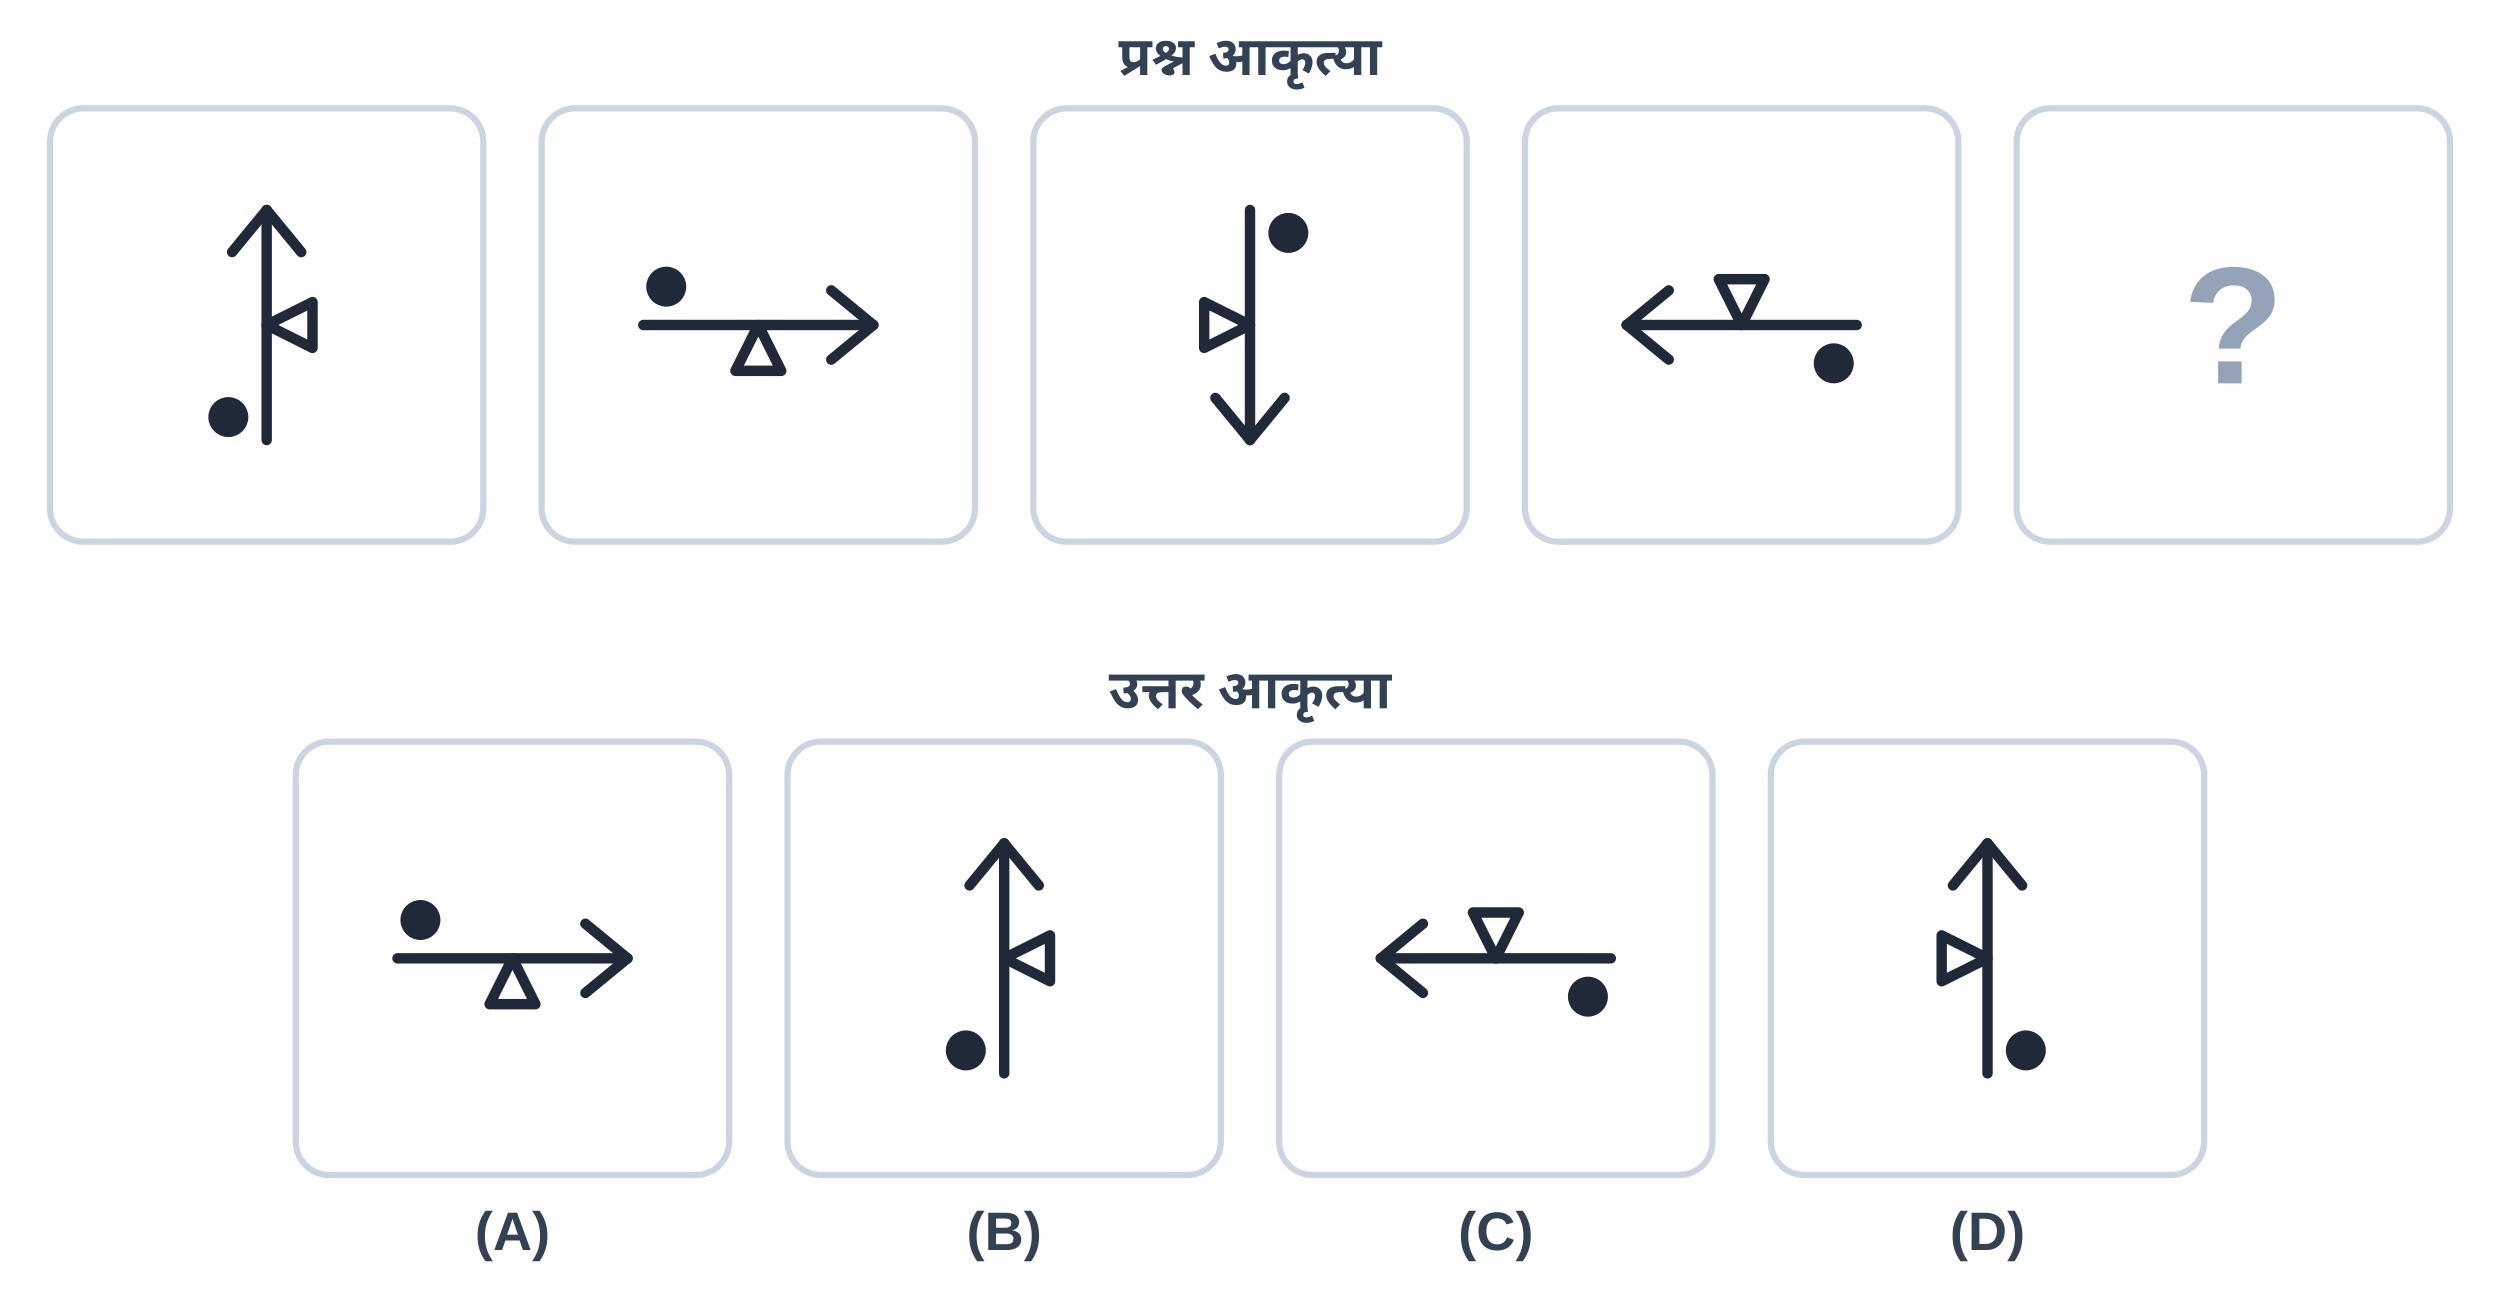
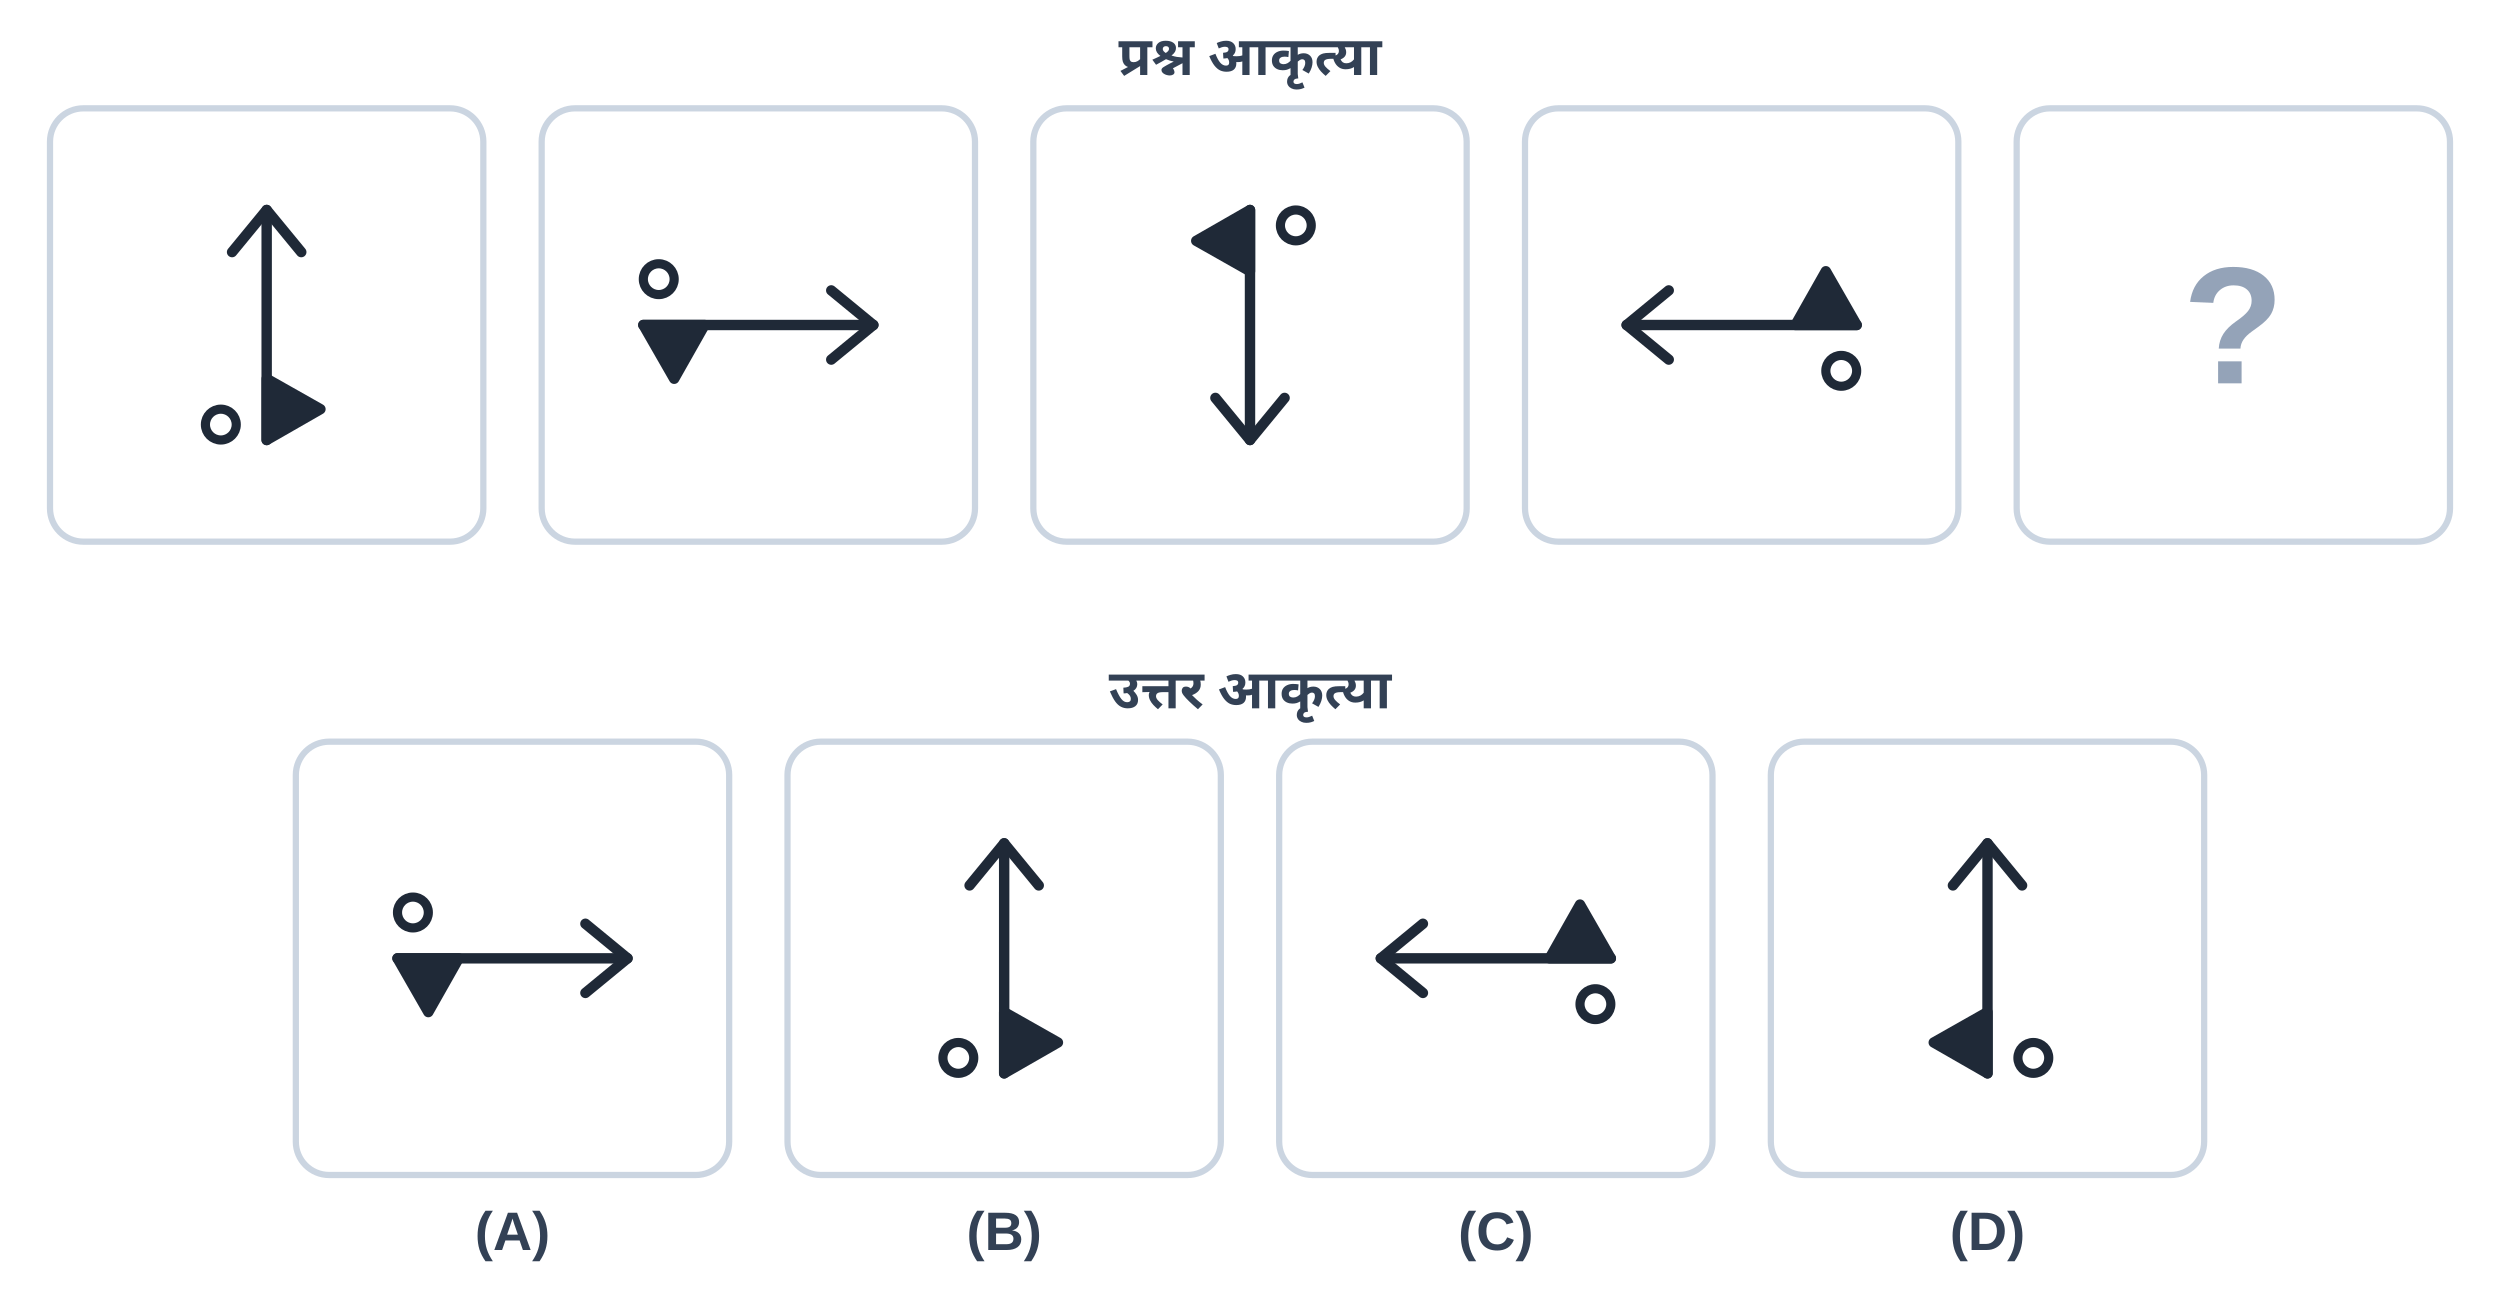
<svg xmlns="http://www.w3.org/2000/svg" viewBox="0 0 600 312" width="600" height="312">
  <rect width="600" height="312" fill="#ffffff" />
  <text x="300" y="18" font-family="Arial, Nirmala UI, Noto Sans Devanagari, Mangal, sans-serif" font-size="13" font-weight="700" fill="#334155" text-anchor="middle">प्रश्न आकृत्या</text>
  <rect x="12" y="26" width="104" height="104" rx="8" fill="#fff" stroke="#cbd5e1" stroke-width="1.5" />
  <polyline points="64,105.6 64,50.4" fill="none" stroke="#1f2937" stroke-width="2.5" stroke-linejoin="round" stroke-linecap="round" />
  <polyline points="55.7,60.5 64,50.4 72.3,60.5" fill="none" stroke="#1f2937" stroke-width="2.5" stroke-linejoin="round" stroke-linecap="round" />
-   <polygon points="64,78 75,72.5 75,83.5" fill="none" stroke="#1f2937" stroke-width="2.5" stroke-linejoin="round" stroke-linecap="round" />
-   <circle cx="54.8" cy="100.1" r="3.7" fill="#1f2937" stroke="#1f2937" stroke-width="2.2" />
+   <polygon points="64,105.6 76.9,98.2 64,90.9" fill="#1f2937" stroke="#1f2937" stroke-width="2.5" stroke-linejoin="round" stroke-linecap="round" />
+   <circle cx="53" cy="101.9" r="3.7" fill="none" stroke="#1f2937" stroke-width="2.2" />
  <rect x="130" y="26" width="104" height="104" rx="8" fill="#fff" stroke="#cbd5e1" stroke-width="1.5" />
  <polyline points="154.4,78 209.6,78" fill="none" stroke="#1f2937" stroke-width="2.5" stroke-linejoin="round" stroke-linecap="round" />
  <polyline points="199.5,69.7 209.6,78 199.5,86.3" fill="none" stroke="#1f2937" stroke-width="2.5" stroke-linejoin="round" stroke-linecap="round" />
-   <polygon points="182,78 187.5,89 176.5,89" fill="none" stroke="#1f2937" stroke-width="2.5" stroke-linejoin="round" stroke-linecap="round" />
-   <circle cx="159.9" cy="68.8" r="3.7" fill="#1f2937" stroke="#1f2937" stroke-width="2.2" />
+   <polygon points="154.4,78 161.8,90.9 169.1,78" fill="#1f2937" stroke="#1f2937" stroke-width="2.5" stroke-linejoin="round" stroke-linecap="round" />
+   <circle cx="158.1" cy="67" r="3.7" fill="none" stroke="#1f2937" stroke-width="2.2" />
  <rect x="248" y="26" width="104" height="104" rx="8" fill="#fff" stroke="#cbd5e1" stroke-width="1.5" />
  <polyline points="300,50.4 300,105.6" fill="none" stroke="#1f2937" stroke-width="2.5" stroke-linejoin="round" stroke-linecap="round" />
  <polyline points="308.3,95.5 300,105.6 291.7,95.5" fill="none" stroke="#1f2937" stroke-width="2.5" stroke-linejoin="round" stroke-linecap="round" />
-   <polygon points="300,78 289,83.5 289,72.5" fill="none" stroke="#1f2937" stroke-width="2.5" stroke-linejoin="round" stroke-linecap="round" />
-   <circle cx="309.2" cy="55.9" r="3.7" fill="#1f2937" stroke="#1f2937" stroke-width="2.2" />
+   <polygon points="300,50.4 287.1,57.8 300,65.1" fill="#1f2937" stroke="#1f2937" stroke-width="2.5" stroke-linejoin="round" stroke-linecap="round" />
+   <circle cx="311" cy="54.1" r="3.7" fill="none" stroke="#1f2937" stroke-width="2.2" />
  <rect x="366" y="26" width="104" height="104" rx="8" fill="#fff" stroke="#cbd5e1" stroke-width="1.5" />
  <polyline points="445.6,78 390.4,78" fill="none" stroke="#1f2937" stroke-width="2.5" stroke-linejoin="round" stroke-linecap="round" />
  <polyline points="400.5,86.3 390.4,78 400.5,69.7" fill="none" stroke="#1f2937" stroke-width="2.5" stroke-linejoin="round" stroke-linecap="round" />
-   <polygon points="418,78 412.5,67 423.5,67" fill="none" stroke="#1f2937" stroke-width="2.5" stroke-linejoin="round" stroke-linecap="round" />
-   <circle cx="440.1" cy="87.2" r="3.7" fill="#1f2937" stroke="#1f2937" stroke-width="2.2" />
+   <polygon points="445.6,78 438.2,65.1 430.9,78" fill="#1f2937" stroke="#1f2937" stroke-width="2.5" stroke-linejoin="round" stroke-linecap="round" />
+   <circle cx="441.9" cy="89" r="3.7" fill="none" stroke="#1f2937" stroke-width="2.2" />
  <rect x="484" y="26" width="104" height="104" rx="8" fill="#fff" stroke="#cbd5e1" stroke-width="1.5" />
  <text x="536" y="92" font-family="Arial" font-size="40" font-weight="700" fill="#94a3b8" text-anchor="middle">?</text>
  <text x="300" y="170" font-family="Arial, Nirmala UI, Noto Sans Devanagari, Mangal, sans-serif" font-size="13" font-weight="700" fill="#334155" text-anchor="middle">उत्तर आकृत्या</text>
  <rect x="71" y="178" width="104" height="104" rx="8" fill="#fff" stroke="#cbd5e1" stroke-width="1.5" />
  <polyline points="95.4,230 150.6,230" fill="none" stroke="#1f2937" stroke-width="2.5" stroke-linejoin="round" stroke-linecap="round" />
  <polyline points="140.5,221.7 150.6,230 140.5,238.3" fill="none" stroke="#1f2937" stroke-width="2.5" stroke-linejoin="round" stroke-linecap="round" />
-   <polygon points="123,230 128.5,241 117.5,241" fill="none" stroke="#1f2937" stroke-width="2.5" stroke-linejoin="round" stroke-linecap="round" />
-   <circle cx="100.9" cy="220.8" r="3.7" fill="#1f2937" stroke="#1f2937" stroke-width="2.2" />
+   <polygon points="95.4,230 102.8,242.9 110.1,230" fill="#1f2937" stroke="#1f2937" stroke-width="2.5" stroke-linejoin="round" stroke-linecap="round" />
+   <circle cx="99.1" cy="219" r="3.7" fill="none" stroke="#1f2937" stroke-width="2.2" />
  <text x="123" y="300" font-family="Arial, Nirmala UI, Noto Sans Devanagari, Mangal, sans-serif" font-size="13" font-weight="600" fill="#334155" text-anchor="middle">(A)</text>
  <rect x="189" y="178" width="104" height="104" rx="8" fill="#fff" stroke="#cbd5e1" stroke-width="1.5" />
  <polyline points="241,257.6 241,202.4" fill="none" stroke="#1f2937" stroke-width="2.5" stroke-linejoin="round" stroke-linecap="round" />
  <polyline points="232.7,212.5 241,202.4 249.3,212.5" fill="none" stroke="#1f2937" stroke-width="2.5" stroke-linejoin="round" stroke-linecap="round" />
-   <polygon points="241,230 252,224.5 252,235.5" fill="none" stroke="#1f2937" stroke-width="2.5" stroke-linejoin="round" stroke-linecap="round" />
-   <circle cx="231.8" cy="252.1" r="3.7" fill="#1f2937" stroke="#1f2937" stroke-width="2.2" />
+   <polygon points="241,257.6 253.9,250.2 241,242.9" fill="#1f2937" stroke="#1f2937" stroke-width="2.5" stroke-linejoin="round" stroke-linecap="round" />
+   <circle cx="230" cy="253.9" r="3.7" fill="none" stroke="#1f2937" stroke-width="2.2" />
  <text x="241" y="300" font-family="Arial, Nirmala UI, Noto Sans Devanagari, Mangal, sans-serif" font-size="13" font-weight="600" fill="#334155" text-anchor="middle">(B)</text>
  <rect x="307" y="178" width="104" height="104" rx="8" fill="#fff" stroke="#cbd5e1" stroke-width="1.5" />
  <polyline points="386.6,230 331.4,230" fill="none" stroke="#1f2937" stroke-width="2.5" stroke-linejoin="round" stroke-linecap="round" />
  <polyline points="341.5,238.3 331.4,230 341.5,221.7" fill="none" stroke="#1f2937" stroke-width="2.5" stroke-linejoin="round" stroke-linecap="round" />
-   <polygon points="359,230 353.5,219 364.5,219" fill="none" stroke="#1f2937" stroke-width="2.5" stroke-linejoin="round" stroke-linecap="round" />
-   <circle cx="381.1" cy="239.2" r="3.7" fill="#1f2937" stroke="#1f2937" stroke-width="2.2" />
+   <polygon points="386.6,230 379.2,217.1 371.9,230" fill="#1f2937" stroke="#1f2937" stroke-width="2.5" stroke-linejoin="round" stroke-linecap="round" />
+   <circle cx="382.9" cy="241" r="3.7" fill="none" stroke="#1f2937" stroke-width="2.2" />
  <text x="359" y="300" font-family="Arial, Nirmala UI, Noto Sans Devanagari, Mangal, sans-serif" font-size="13" font-weight="600" fill="#334155" text-anchor="middle">(C)</text>
  <rect x="425" y="178" width="104" height="104" rx="8" fill="#fff" stroke="#cbd5e1" stroke-width="1.5" />
  <polyline points="477,257.6 477,202.4" fill="none" stroke="#1f2937" stroke-width="2.5" stroke-linejoin="round" stroke-linecap="round" />
  <polyline points="485.3,212.5 477,202.4 468.7,212.5" fill="none" stroke="#1f2937" stroke-width="2.5" stroke-linejoin="round" stroke-linecap="round" />
-   <polygon points="477,230 466,224.5 466,235.5" fill="none" stroke="#1f2937" stroke-width="2.5" stroke-linejoin="round" stroke-linecap="round" />
-   <circle cx="486.2" cy="252.1" r="3.7" fill="#1f2937" stroke="#1f2937" stroke-width="2.2" />
+   <polygon points="477,257.6 464.1,250.2 477,242.9" fill="#1f2937" stroke="#1f2937" stroke-width="2.5" stroke-linejoin="round" stroke-linecap="round" />
+   <circle cx="488" cy="253.9" r="3.7" fill="none" stroke="#1f2937" stroke-width="2.2" />
  <text x="477" y="300" font-family="Arial, Nirmala UI, Noto Sans Devanagari, Mangal, sans-serif" font-size="13" font-weight="600" fill="#334155" text-anchor="middle">(D)</text>
</svg>
